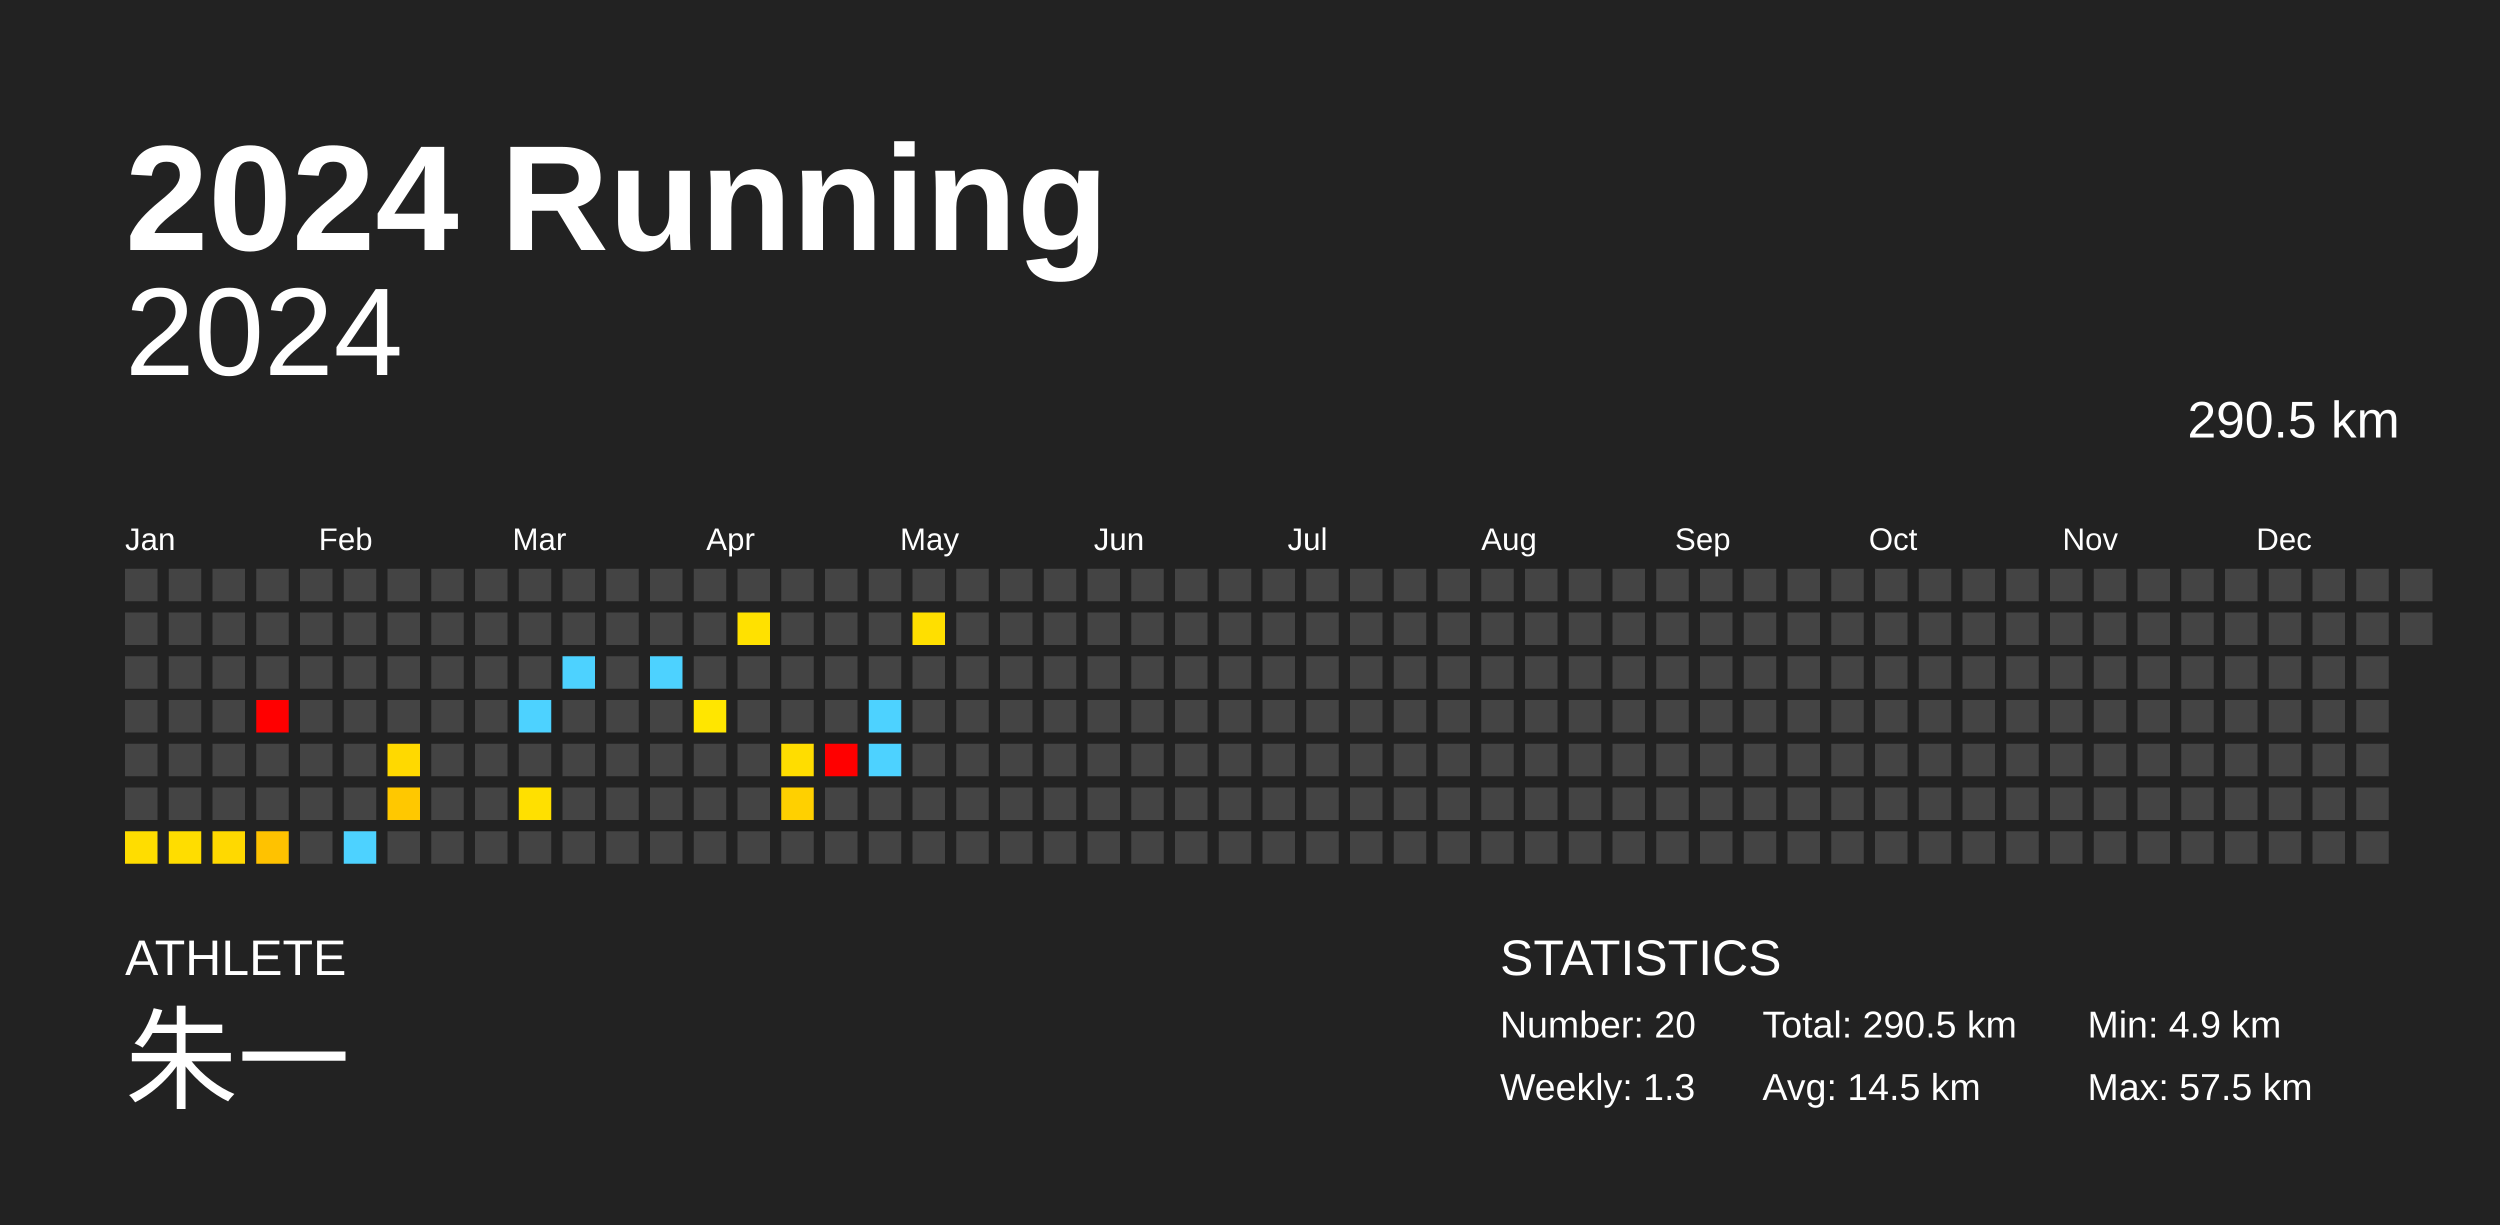
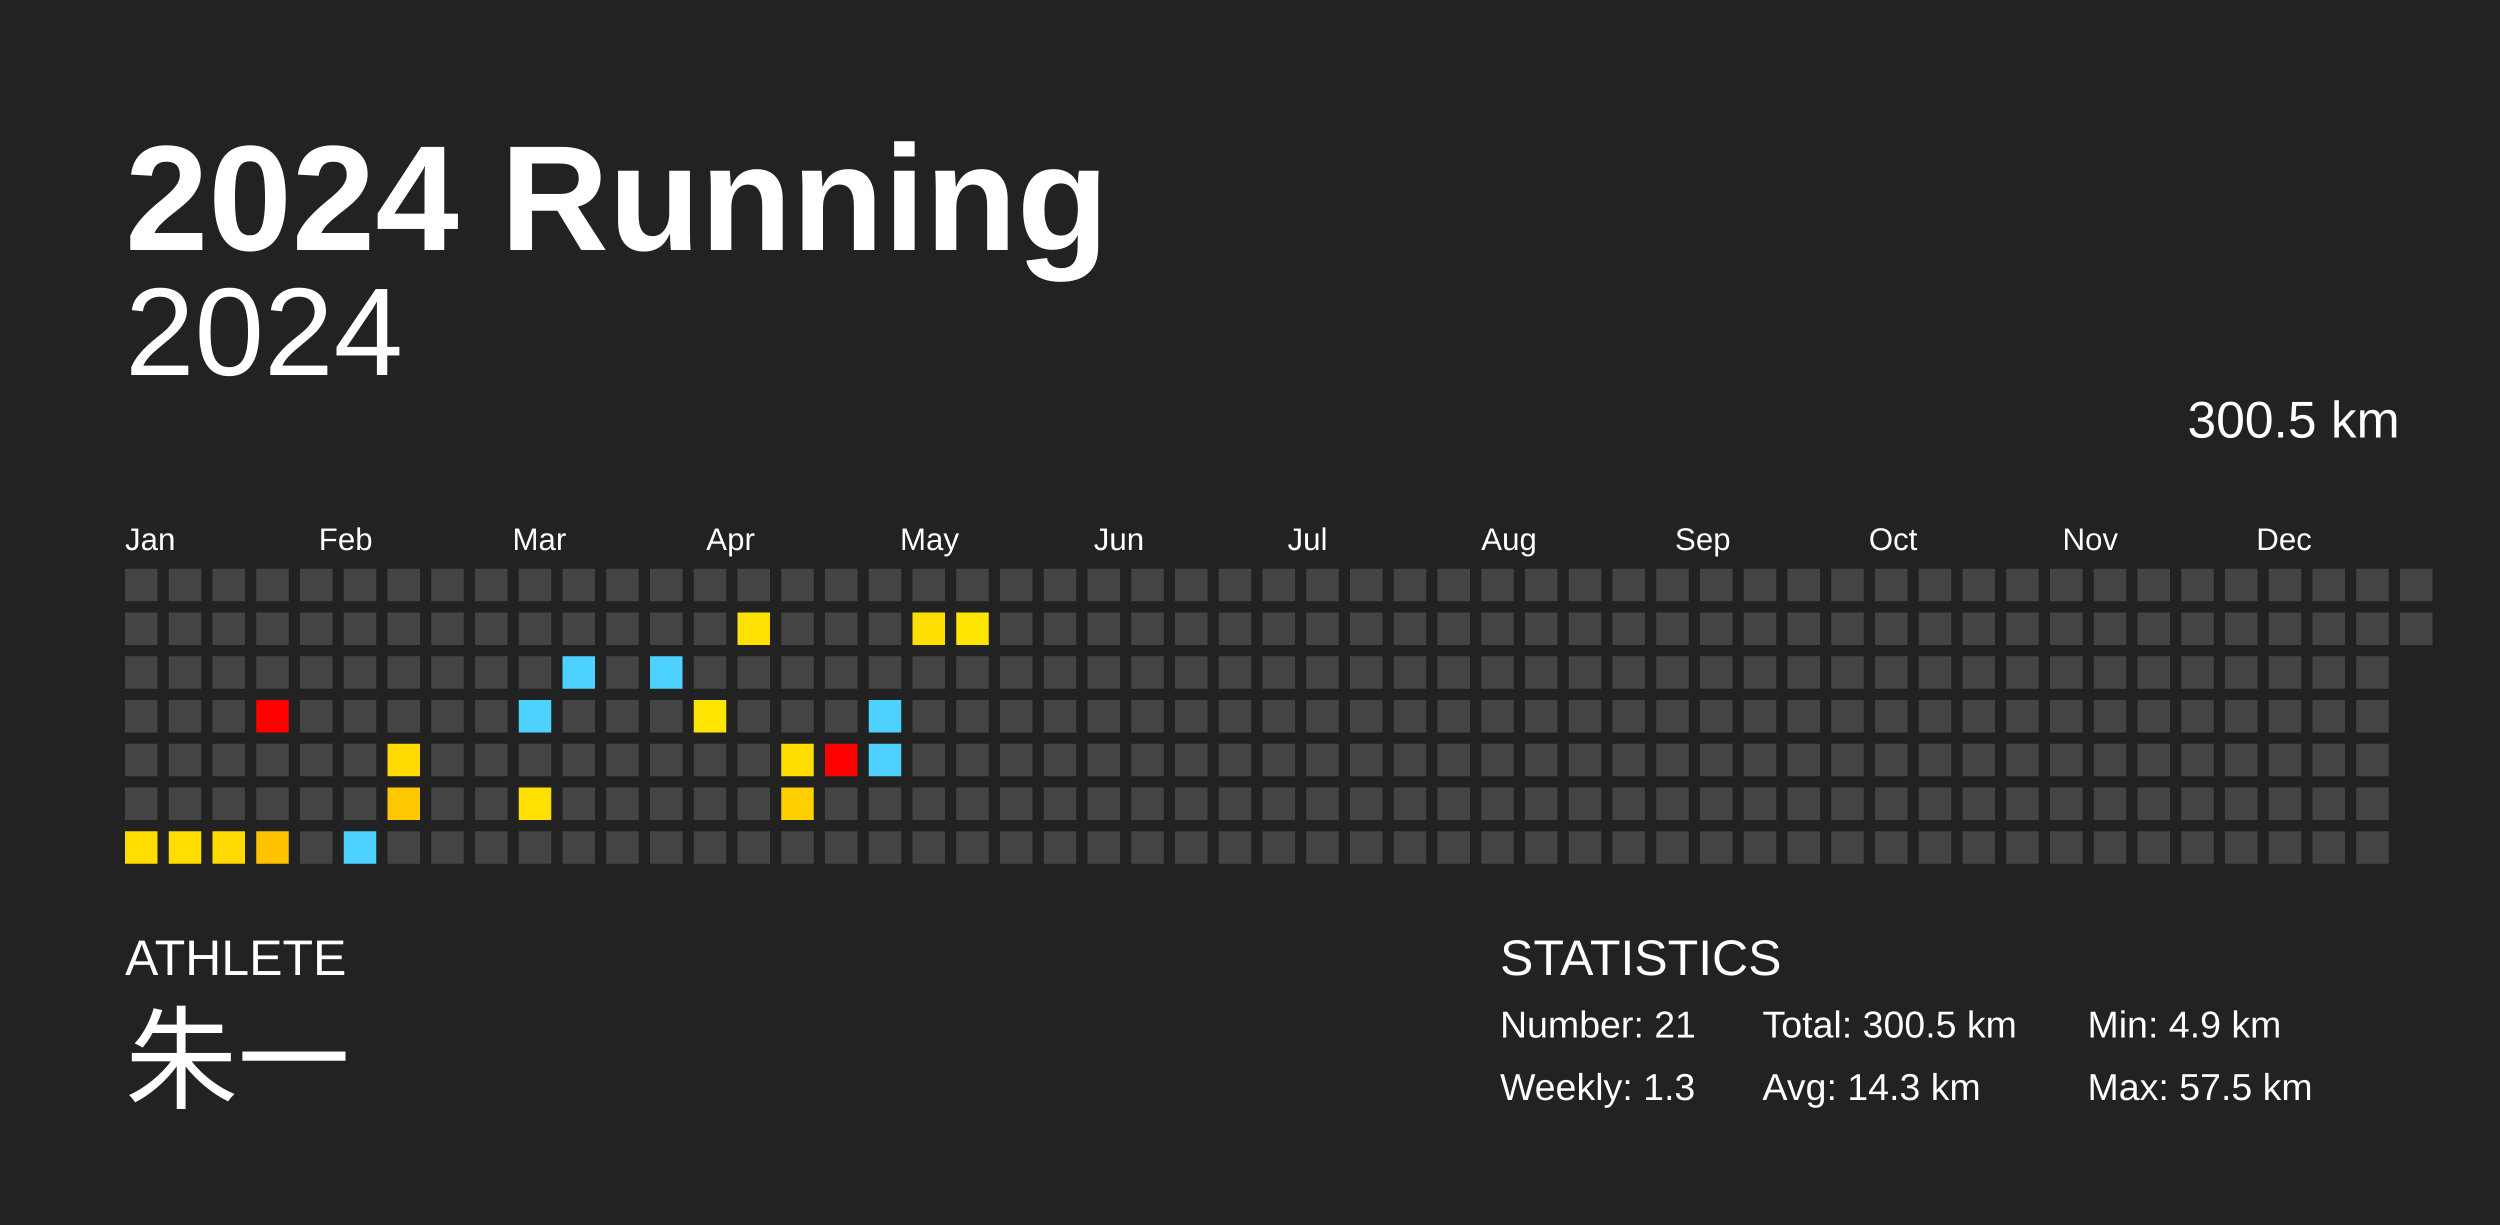
<svg xmlns="http://www.w3.org/2000/svg" baseProfile="full" height="98mm" version="1.1" viewBox="0,0,200,98" width="200mm">
  <defs />
  <rect fill="#222222" height="98" width="200" x="0" y="0" />
  <text fill="#FFFFFF" style="font-size:12px; font-family:Arial; font-weight:bold;" x="10" y="20">2024 Running</text>
  <text fill="#FFFFFF" style="font-size:4px; font-family:Arial" x="10" y="78">ATHLETE</text>
  <text fill="#FFFFFF" style="font-size:9px; font-family:Arial" x="10" y="88">朱一</text>
  <text fill="#FFFFFF" style="font-size:4px; font-family:Arial" x="120" y="78">STATISTICS</text>
-   <text fill="#FFFFFF" style="font-size:3px; font-family:Arial" x="120" y="83">Number: 20</text>
+   <text fill="#FFFFFF" style="font-size:3px; font-family:Arial" x="120" y="83">Number: 21</text>
  <text fill="#FFFFFF" style="font-size:3px; font-family:Arial" x="120" y="88">Weekly: 1.3</text>
-   <text fill="#FFFFFF" style="font-size:3px; font-family:Arial" x="141" y="83">Total: 290.5 km</text>
-   <text fill="#FFFFFF" style="font-size:3px; font-family:Arial" x="141" y="88">Avg: 14.5 km</text>
+   <text fill="#FFFFFF" style="font-size:3px; font-family:Arial" x="141" y="83">Total: 300.5 km</text>
+   <text fill="#FFFFFF" style="font-size:3px; font-family:Arial" x="141" y="88">Avg: 14.3 km</text>
  <text fill="#FFFFFF" style="font-size:3px; font-family:Arial" x="167" y="83">Min: 4.9 km</text>
  <text fill="#FFFFFF" style="font-size:3px; font-family:Arial" x="167" y="88">Max: 57.5 km</text>
  <text alignment-baseline="hanging" fill="#FFFFFF" style="font-size:10.0px; font-family:Arial;" x="10" y="30">2024</text>
-   <text alignment-baseline="hanging" fill="#FFFFFF" style="font-size:4.125px; font-family:Arial;" x="175" y="35">290.5 km</text>
+   <text alignment-baseline="hanging" fill="#FFFFFF" style="font-size:4.125px; font-family:Arial;" x="175" y="35">300.5 km</text>
  <text fill="#FFFFFF" style="font-size:2.5px; font-family:Arial" x="10.0" y="44">Jan</text>
  <text fill="#FFFFFF" style="font-size:2.5px; font-family:Arial" x="25.5" y="44">Feb</text>
  <text fill="#FFFFFF" style="font-size:2.5px; font-family:Arial" x="41.0" y="44">Mar</text>
  <text fill="#FFFFFF" style="font-size:2.5px; font-family:Arial" x="56.5" y="44">Apr</text>
  <text fill="#FFFFFF" style="font-size:2.5px; font-family:Arial" x="72.0" y="44">May</text>
  <text fill="#FFFFFF" style="font-size:2.5px; font-family:Arial" x="87.5" y="44">Jun</text>
  <text fill="#FFFFFF" style="font-size:2.5px; font-family:Arial" x="103.0" y="44">Jul</text>
  <text fill="#FFFFFF" style="font-size:2.5px; font-family:Arial" x="118.5" y="44">Aug</text>
  <text fill="#FFFFFF" style="font-size:2.5px; font-family:Arial" x="134.0" y="44">Sep</text>
  <text fill="#FFFFFF" style="font-size:2.5px; font-family:Arial" x="149.5" y="44">Oct</text>
  <text fill="#FFFFFF" style="font-size:2.5px; font-family:Arial" x="165.0" y="44">Nov</text>
  <text fill="#FFFFFF" style="font-size:2.5px; font-family:Arial" x="180.5" y="44">Dec</text>
  <rect fill="#444444" height="2.6" width="2.6" x="10.0" y="45.5" />
  <rect fill="#444444" height="2.6" width="2.6" x="10.0" y="49.0" />
  <rect fill="#444444" height="2.6" width="2.6" x="10.0" y="52.5" />
  <rect fill="#444444" height="2.6" width="2.6" x="10.0" y="56.0" />
  <rect fill="#444444" height="2.6" width="2.6" x="10.0" y="59.5" />
  <rect fill="#444444" height="2.6" width="2.6" x="10.0" y="63.0" />
  <rect fill="#ffdd00" height="2.6" width="2.6" x="10.0" y="66.5" />
  <rect fill="#444444" height="2.6" width="2.6" x="13.5" y="45.5" />
  <rect fill="#444444" height="2.6" width="2.6" x="13.5" y="49.0" />
  <rect fill="#444444" height="2.6" width="2.6" x="13.5" y="52.5" />
  <rect fill="#444444" height="2.6" width="2.6" x="13.5" y="56.0" />
  <rect fill="#444444" height="2.6" width="2.6" x="13.5" y="59.5" />
  <rect fill="#444444" height="2.6" width="2.6" x="13.5" y="63.0" />
  <rect fill="#ffdd00" height="2.6" width="2.6" x="13.5" y="66.5" />
  <rect fill="#444444" height="2.6" width="2.6" x="17.0" y="45.5" />
  <rect fill="#444444" height="2.6" width="2.6" x="17.0" y="49.0" />
  <rect fill="#444444" height="2.6" width="2.6" x="17.0" y="52.5" />
  <rect fill="#444444" height="2.6" width="2.6" x="17.0" y="56.0" />
  <rect fill="#444444" height="2.6" width="2.6" x="17.0" y="59.5" />
  <rect fill="#444444" height="2.6" width="2.6" x="17.0" y="63.0" />
  <rect fill="#ffd900" height="2.6" width="2.6" x="17.0" y="66.5" />
  <rect fill="#444444" height="2.6" width="2.6" x="20.5" y="45.5" />
  <rect fill="#444444" height="2.6" width="2.6" x="20.5" y="49.0" />
  <rect fill="#444444" height="2.6" width="2.6" x="20.5" y="52.5" />
  <rect fill="red" height="2.6" width="2.6" x="20.5" y="56.0" />
  <rect fill="#444444" height="2.6" width="2.6" x="20.5" y="59.5" />
  <rect fill="#444444" height="2.6" width="2.6" x="20.5" y="63.0" />
  <rect fill="#ffc200" height="2.6" width="2.6" x="20.5" y="66.5" />
  <rect fill="#444444" height="2.6" width="2.6" x="24.0" y="45.5" />
  <rect fill="#444444" height="2.6" width="2.6" x="24.0" y="49.0" />
  <rect fill="#444444" height="2.6" width="2.6" x="24.0" y="52.5" />
  <rect fill="#444444" height="2.6" width="2.6" x="24.0" y="56.0" />
  <rect fill="#444444" height="2.6" width="2.6" x="24.0" y="59.5" />
  <rect fill="#444444" height="2.6" width="2.6" x="24.0" y="63.0" />
  <rect fill="#444444" height="2.6" width="2.6" x="24.0" y="66.5" />
  <rect fill="#444444" height="2.6" width="2.6" x="27.5" y="45.5" />
  <rect fill="#444444" height="2.6" width="2.6" x="27.5" y="49.0" />
  <rect fill="#444444" height="2.6" width="2.6" x="27.5" y="52.5" />
  <rect fill="#444444" height="2.6" width="2.6" x="27.5" y="56.0" />
  <rect fill="#444444" height="2.6" width="2.6" x="27.5" y="59.5" />
  <rect fill="#444444" height="2.6" width="2.6" x="27.5" y="63.0" />
  <rect fill="#4dd2ff" height="2.6" width="2.6" x="27.5" y="66.5" />
  <rect fill="#444444" height="2.6" width="2.6" x="31.0" y="45.5" />
  <rect fill="#444444" height="2.6" width="2.6" x="31.0" y="49.0" />
  <rect fill="#444444" height="2.6" width="2.6" x="31.0" y="52.5" />
  <rect fill="#444444" height="2.6" width="2.6" x="31.0" y="56.0" />
  <rect fill="#ffd900" height="2.6" width="2.6" x="31.0" y="59.5" />
  <rect fill="#ffc800" height="2.6" width="2.6" x="31.0" y="63.0" />
  <rect fill="#444444" height="2.6" width="2.6" x="31.0" y="66.5" />
  <rect fill="#444444" height="2.6" width="2.6" x="34.5" y="45.5" />
  <rect fill="#444444" height="2.6" width="2.6" x="34.5" y="49.0" />
  <rect fill="#444444" height="2.6" width="2.6" x="34.5" y="52.5" />
  <rect fill="#444444" height="2.6" width="2.6" x="34.5" y="56.0" />
  <rect fill="#444444" height="2.6" width="2.6" x="34.5" y="59.5" />
  <rect fill="#444444" height="2.6" width="2.6" x="34.5" y="63.0" />
  <rect fill="#444444" height="2.6" width="2.6" x="34.5" y="66.5" />
  <rect fill="#444444" height="2.6" width="2.6" x="38.0" y="45.5" />
  <rect fill="#444444" height="2.6" width="2.6" x="38.0" y="49.0" />
  <rect fill="#444444" height="2.6" width="2.6" x="38.0" y="52.5" />
  <rect fill="#444444" height="2.6" width="2.6" x="38.0" y="56.0" />
  <rect fill="#444444" height="2.6" width="2.6" x="38.0" y="59.5" />
  <rect fill="#444444" height="2.6" width="2.6" x="38.0" y="63.0" />
  <rect fill="#444444" height="2.6" width="2.6" x="38.0" y="66.5" />
  <rect fill="#444444" height="2.6" width="2.6" x="41.5" y="45.5" />
  <rect fill="#444444" height="2.6" width="2.6" x="41.5" y="49.0" />
  <rect fill="#444444" height="2.6" width="2.6" x="41.5" y="52.5" />
  <rect fill="#4dd2ff" height="2.6" width="2.6" x="41.5" y="56.0" />
  <rect fill="#444444" height="2.6" width="2.6" x="41.5" y="59.5" />
  <rect fill="#ffe000" height="2.6" width="2.6" x="41.5" y="63.0" />
  <rect fill="#444444" height="2.6" width="2.6" x="41.5" y="66.5" />
  <rect fill="#444444" height="2.6" width="2.6" x="45.0" y="45.5" />
  <rect fill="#444444" height="2.6" width="2.6" x="45.0" y="49.0" />
  <rect fill="#4dd2ff" height="2.6" width="2.6" x="45.0" y="52.5" />
  <rect fill="#444444" height="2.6" width="2.6" x="45.0" y="56.0" />
  <rect fill="#444444" height="2.6" width="2.6" x="45.0" y="59.5" />
  <rect fill="#444444" height="2.6" width="2.6" x="45.0" y="63.0" />
  <rect fill="#444444" height="2.6" width="2.6" x="45.0" y="66.5" />
  <rect fill="#444444" height="2.6" width="2.6" x="48.5" y="45.5" />
  <rect fill="#444444" height="2.6" width="2.6" x="48.5" y="49.0" />
  <rect fill="#444444" height="2.6" width="2.6" x="48.5" y="52.5" />
  <rect fill="#444444" height="2.6" width="2.6" x="48.5" y="56.0" />
  <rect fill="#444444" height="2.6" width="2.6" x="48.5" y="59.5" />
  <rect fill="#444444" height="2.6" width="2.6" x="48.5" y="63.0" />
  <rect fill="#444444" height="2.6" width="2.6" x="48.5" y="66.5" />
  <rect fill="#444444" height="2.6" width="2.6" x="52.0" y="45.5" />
  <rect fill="#444444" height="2.6" width="2.6" x="52.0" y="49.0" />
  <rect fill="#4dd2ff" height="2.6" width="2.6" x="52.0" y="52.5" />
  <rect fill="#444444" height="2.6" width="2.6" x="52.0" y="56.0" />
  <rect fill="#444444" height="2.6" width="2.6" x="52.0" y="59.5" />
  <rect fill="#444444" height="2.6" width="2.6" x="52.0" y="63.0" />
  <rect fill="#444444" height="2.6" width="2.6" x="52.0" y="66.5" />
  <rect fill="#444444" height="2.6" width="2.6" x="55.5" y="45.5" />
  <rect fill="#444444" height="2.6" width="2.6" x="55.5" y="49.0" />
  <rect fill="#444444" height="2.6" width="2.6" x="55.5" y="52.5" />
  <rect fill="#ffe600" height="2.6" width="2.6" x="55.5" y="56.0" />
  <rect fill="#444444" height="2.6" width="2.6" x="55.5" y="59.5" />
  <rect fill="#444444" height="2.6" width="2.6" x="55.5" y="63.0" />
  <rect fill="#444444" height="2.6" width="2.6" x="55.5" y="66.5" />
  <rect fill="#444444" height="2.6" width="2.6" x="59.0" y="45.5" />
  <rect fill="#ffe100" height="2.6" width="2.6" x="59.0" y="49.0" />
  <rect fill="#444444" height="2.6" width="2.6" x="59.0" y="52.5" />
  <rect fill="#444444" height="2.6" width="2.6" x="59.0" y="56.0" />
  <rect fill="#444444" height="2.6" width="2.6" x="59.0" y="59.5" />
  <rect fill="#444444" height="2.6" width="2.6" x="59.0" y="63.0" />
  <rect fill="#444444" height="2.6" width="2.6" x="59.0" y="66.5" />
  <rect fill="#444444" height="2.6" width="2.6" x="62.5" y="45.5" />
  <rect fill="#444444" height="2.6" width="2.6" x="62.5" y="49.0" />
  <rect fill="#444444" height="2.6" width="2.6" x="62.5" y="52.5" />
  <rect fill="#444444" height="2.6" width="2.6" x="62.5" y="56.0" />
  <rect fill="#ffdd00" height="2.6" width="2.6" x="62.5" y="59.5" />
  <rect fill="#ffd000" height="2.6" width="2.6" x="62.5" y="63.0" />
  <rect fill="#444444" height="2.6" width="2.6" x="62.5" y="66.5" />
  <rect fill="#444444" height="2.6" width="2.6" x="66.0" y="45.5" />
  <rect fill="#444444" height="2.6" width="2.6" x="66.0" y="49.0" />
  <rect fill="#444444" height="2.6" width="2.6" x="66.0" y="52.5" />
  <rect fill="#444444" height="2.6" width="2.6" x="66.0" y="56.0" />
  <rect fill="red" height="2.6" width="2.6" x="66.0" y="59.5" />
  <rect fill="#444444" height="2.6" width="2.6" x="66.0" y="63.0" />
  <rect fill="#444444" height="2.6" width="2.6" x="66.0" y="66.5" />
  <rect fill="#444444" height="2.6" width="2.6" x="69.5" y="45.5" />
  <rect fill="#444444" height="2.6" width="2.6" x="69.5" y="49.0" />
  <rect fill="#444444" height="2.6" width="2.6" x="69.5" y="52.5" />
  <rect fill="#4dd2ff" height="2.6" width="2.6" x="69.5" y="56.0" />
  <rect fill="#4dd2ff" height="2.6" width="2.6" x="69.5" y="59.5" />
  <rect fill="#444444" height="2.6" width="2.6" x="69.5" y="63.0" />
  <rect fill="#444444" height="2.6" width="2.6" x="69.5" y="66.5" />
  <rect fill="#444444" height="2.6" width="2.6" x="73.0" y="45.5" />
  <rect fill="#ffdf00" height="2.6" width="2.6" x="73.0" y="49.0" />
  <rect fill="#444444" height="2.6" width="2.6" x="73.0" y="52.5" />
  <rect fill="#444444" height="2.6" width="2.6" x="73.0" y="56.0" />
  <rect fill="#444444" height="2.6" width="2.6" x="73.0" y="59.5" />
  <rect fill="#444444" height="2.6" width="2.6" x="73.0" y="63.0" />
  <rect fill="#444444" height="2.6" width="2.6" x="73.0" y="66.5" />
  <rect fill="#444444" height="2.6" width="2.6" x="76.5" y="45.5" />
-   <rect fill="#444444" height="2.6" width="2.6" x="76.5" y="49.0" />
+   <rect fill="#ffe600" height="2.6" width="2.6" x="76.5" y="49.0" />
  <rect fill="#444444" height="2.6" width="2.6" x="76.5" y="52.5" />
  <rect fill="#444444" height="2.6" width="2.6" x="76.5" y="56.0" />
  <rect fill="#444444" height="2.6" width="2.6" x="76.5" y="59.5" />
  <rect fill="#444444" height="2.6" width="2.6" x="76.5" y="63.0" />
  <rect fill="#444444" height="2.6" width="2.6" x="76.5" y="66.5" />
  <rect fill="#444444" height="2.6" width="2.6" x="80.0" y="45.5" />
  <rect fill="#444444" height="2.6" width="2.6" x="80.0" y="49.0" />
  <rect fill="#444444" height="2.6" width="2.6" x="80.0" y="52.5" />
  <rect fill="#444444" height="2.6" width="2.6" x="80.0" y="56.0" />
  <rect fill="#444444" height="2.6" width="2.6" x="80.0" y="59.5" />
  <rect fill="#444444" height="2.6" width="2.6" x="80.0" y="63.0" />
  <rect fill="#444444" height="2.6" width="2.6" x="80.0" y="66.5" />
  <rect fill="#444444" height="2.6" width="2.6" x="83.5" y="45.5" />
  <rect fill="#444444" height="2.6" width="2.6" x="83.5" y="49.0" />
  <rect fill="#444444" height="2.6" width="2.6" x="83.5" y="52.5" />
  <rect fill="#444444" height="2.6" width="2.6" x="83.5" y="56.0" />
  <rect fill="#444444" height="2.6" width="2.6" x="83.5" y="59.5" />
  <rect fill="#444444" height="2.6" width="2.6" x="83.5" y="63.0" />
  <rect fill="#444444" height="2.6" width="2.6" x="83.5" y="66.5" />
  <rect fill="#444444" height="2.6" width="2.6" x="87.0" y="45.5" />
  <rect fill="#444444" height="2.6" width="2.6" x="87.0" y="49.0" />
  <rect fill="#444444" height="2.6" width="2.6" x="87.0" y="52.5" />
  <rect fill="#444444" height="2.6" width="2.6" x="87.0" y="56.0" />
  <rect fill="#444444" height="2.6" width="2.6" x="87.0" y="59.5" />
  <rect fill="#444444" height="2.6" width="2.6" x="87.0" y="63.0" />
  <rect fill="#444444" height="2.6" width="2.6" x="87.0" y="66.5" />
  <rect fill="#444444" height="2.6" width="2.6" x="90.5" y="45.5" />
  <rect fill="#444444" height="2.6" width="2.6" x="90.5" y="49.0" />
  <rect fill="#444444" height="2.6" width="2.6" x="90.5" y="52.5" />
  <rect fill="#444444" height="2.6" width="2.6" x="90.5" y="56.0" />
  <rect fill="#444444" height="2.6" width="2.6" x="90.5" y="59.5" />
  <rect fill="#444444" height="2.6" width="2.6" x="90.5" y="63.0" />
  <rect fill="#444444" height="2.6" width="2.6" x="90.5" y="66.5" />
  <rect fill="#444444" height="2.6" width="2.6" x="94.0" y="45.5" />
  <rect fill="#444444" height="2.6" width="2.6" x="94.0" y="49.0" />
  <rect fill="#444444" height="2.6" width="2.6" x="94.0" y="52.5" />
  <rect fill="#444444" height="2.6" width="2.6" x="94.0" y="56.0" />
  <rect fill="#444444" height="2.6" width="2.6" x="94.0" y="59.5" />
  <rect fill="#444444" height="2.6" width="2.6" x="94.0" y="63.0" />
  <rect fill="#444444" height="2.6" width="2.6" x="94.0" y="66.5" />
  <rect fill="#444444" height="2.6" width="2.6" x="97.5" y="45.5" />
  <rect fill="#444444" height="2.6" width="2.6" x="97.5" y="49.0" />
  <rect fill="#444444" height="2.6" width="2.6" x="97.5" y="52.5" />
  <rect fill="#444444" height="2.6" width="2.6" x="97.5" y="56.0" />
  <rect fill="#444444" height="2.6" width="2.6" x="97.5" y="59.5" />
  <rect fill="#444444" height="2.6" width="2.6" x="97.5" y="63.0" />
  <rect fill="#444444" height="2.6" width="2.6" x="97.5" y="66.5" />
  <rect fill="#444444" height="2.6" width="2.6" x="101.0" y="45.5" />
  <rect fill="#444444" height="2.6" width="2.6" x="101.0" y="49.0" />
  <rect fill="#444444" height="2.6" width="2.6" x="101.0" y="52.5" />
  <rect fill="#444444" height="2.6" width="2.6" x="101.0" y="56.0" />
  <rect fill="#444444" height="2.6" width="2.6" x="101.0" y="59.5" />
  <rect fill="#444444" height="2.6" width="2.6" x="101.0" y="63.0" />
  <rect fill="#444444" height="2.6" width="2.6" x="101.0" y="66.5" />
  <rect fill="#444444" height="2.6" width="2.6" x="104.5" y="45.5" />
  <rect fill="#444444" height="2.6" width="2.6" x="104.5" y="49.0" />
  <rect fill="#444444" height="2.6" width="2.6" x="104.5" y="52.5" />
  <rect fill="#444444" height="2.6" width="2.6" x="104.5" y="56.0" />
  <rect fill="#444444" height="2.6" width="2.6" x="104.5" y="59.5" />
  <rect fill="#444444" height="2.6" width="2.6" x="104.5" y="63.0" />
  <rect fill="#444444" height="2.6" width="2.6" x="104.5" y="66.5" />
  <rect fill="#444444" height="2.6" width="2.6" x="108.0" y="45.5" />
  <rect fill="#444444" height="2.6" width="2.6" x="108.0" y="49.0" />
  <rect fill="#444444" height="2.6" width="2.6" x="108.0" y="52.5" />
  <rect fill="#444444" height="2.6" width="2.6" x="108.0" y="56.0" />
  <rect fill="#444444" height="2.6" width="2.6" x="108.0" y="59.5" />
  <rect fill="#444444" height="2.6" width="2.6" x="108.0" y="63.0" />
  <rect fill="#444444" height="2.6" width="2.6" x="108.0" y="66.5" />
  <rect fill="#444444" height="2.6" width="2.6" x="111.5" y="45.5" />
  <rect fill="#444444" height="2.6" width="2.6" x="111.5" y="49.0" />
  <rect fill="#444444" height="2.6" width="2.6" x="111.5" y="52.5" />
  <rect fill="#444444" height="2.6" width="2.6" x="111.5" y="56.0" />
  <rect fill="#444444" height="2.6" width="2.6" x="111.5" y="59.5" />
  <rect fill="#444444" height="2.6" width="2.6" x="111.5" y="63.0" />
  <rect fill="#444444" height="2.6" width="2.6" x="111.5" y="66.5" />
  <rect fill="#444444" height="2.6" width="2.6" x="115.0" y="45.5" />
  <rect fill="#444444" height="2.6" width="2.6" x="115.0" y="49.0" />
  <rect fill="#444444" height="2.6" width="2.6" x="115.0" y="52.5" />
  <rect fill="#444444" height="2.6" width="2.6" x="115.0" y="56.0" />
  <rect fill="#444444" height="2.6" width="2.6" x="115.0" y="59.5" />
  <rect fill="#444444" height="2.6" width="2.6" x="115.0" y="63.0" />
  <rect fill="#444444" height="2.6" width="2.6" x="115.0" y="66.5" />
  <rect fill="#444444" height="2.6" width="2.6" x="118.5" y="45.5" />
  <rect fill="#444444" height="2.6" width="2.6" x="118.5" y="49.0" />
  <rect fill="#444444" height="2.6" width="2.6" x="118.5" y="52.5" />
  <rect fill="#444444" height="2.6" width="2.6" x="118.5" y="56.0" />
  <rect fill="#444444" height="2.6" width="2.6" x="118.5" y="59.5" />
  <rect fill="#444444" height="2.6" width="2.6" x="118.5" y="63.0" />
  <rect fill="#444444" height="2.6" width="2.6" x="118.5" y="66.5" />
  <rect fill="#444444" height="2.6" width="2.6" x="122.0" y="45.5" />
  <rect fill="#444444" height="2.6" width="2.6" x="122.0" y="49.0" />
  <rect fill="#444444" height="2.6" width="2.6" x="122.0" y="52.5" />
  <rect fill="#444444" height="2.6" width="2.6" x="122.0" y="56.0" />
  <rect fill="#444444" height="2.6" width="2.6" x="122.0" y="59.5" />
  <rect fill="#444444" height="2.6" width="2.6" x="122.0" y="63.0" />
  <rect fill="#444444" height="2.6" width="2.6" x="122.0" y="66.5" />
  <rect fill="#444444" height="2.6" width="2.6" x="125.5" y="45.5" />
  <rect fill="#444444" height="2.6" width="2.6" x="125.5" y="49.0" />
  <rect fill="#444444" height="2.6" width="2.6" x="125.5" y="52.5" />
  <rect fill="#444444" height="2.6" width="2.6" x="125.5" y="56.0" />
  <rect fill="#444444" height="2.6" width="2.6" x="125.5" y="59.5" />
  <rect fill="#444444" height="2.6" width="2.6" x="125.5" y="63.0" />
  <rect fill="#444444" height="2.6" width="2.6" x="125.5" y="66.5" />
  <rect fill="#444444" height="2.6" width="2.6" x="129.0" y="45.5" />
  <rect fill="#444444" height="2.6" width="2.6" x="129.0" y="49.0" />
  <rect fill="#444444" height="2.6" width="2.6" x="129.0" y="52.5" />
  <rect fill="#444444" height="2.6" width="2.6" x="129.0" y="56.0" />
  <rect fill="#444444" height="2.6" width="2.6" x="129.0" y="59.5" />
  <rect fill="#444444" height="2.6" width="2.6" x="129.0" y="63.0" />
  <rect fill="#444444" height="2.6" width="2.6" x="129.0" y="66.5" />
  <rect fill="#444444" height="2.6" width="2.6" x="132.5" y="45.5" />
  <rect fill="#444444" height="2.6" width="2.6" x="132.5" y="49.0" />
  <rect fill="#444444" height="2.6" width="2.6" x="132.5" y="52.5" />
  <rect fill="#444444" height="2.6" width="2.6" x="132.5" y="56.0" />
  <rect fill="#444444" height="2.6" width="2.6" x="132.5" y="59.5" />
  <rect fill="#444444" height="2.6" width="2.6" x="132.5" y="63.0" />
  <rect fill="#444444" height="2.6" width="2.6" x="132.5" y="66.5" />
  <rect fill="#444444" height="2.6" width="2.6" x="136.0" y="45.5" />
  <rect fill="#444444" height="2.6" width="2.6" x="136.0" y="49.0" />
  <rect fill="#444444" height="2.6" width="2.6" x="136.0" y="52.5" />
  <rect fill="#444444" height="2.6" width="2.6" x="136.0" y="56.0" />
  <rect fill="#444444" height="2.6" width="2.6" x="136.0" y="59.5" />
  <rect fill="#444444" height="2.6" width="2.6" x="136.0" y="63.0" />
  <rect fill="#444444" height="2.6" width="2.6" x="136.0" y="66.5" />
  <rect fill="#444444" height="2.6" width="2.6" x="139.5" y="45.5" />
  <rect fill="#444444" height="2.6" width="2.6" x="139.5" y="49.0" />
  <rect fill="#444444" height="2.6" width="2.6" x="139.5" y="52.5" />
  <rect fill="#444444" height="2.6" width="2.6" x="139.5" y="56.0" />
  <rect fill="#444444" height="2.6" width="2.6" x="139.5" y="59.5" />
  <rect fill="#444444" height="2.6" width="2.6" x="139.5" y="63.0" />
  <rect fill="#444444" height="2.6" width="2.6" x="139.5" y="66.5" />
  <rect fill="#444444" height="2.6" width="2.6" x="143.0" y="45.5" />
  <rect fill="#444444" height="2.6" width="2.6" x="143.0" y="49.0" />
  <rect fill="#444444" height="2.6" width="2.6" x="143.0" y="52.5" />
  <rect fill="#444444" height="2.6" width="2.6" x="143.0" y="56.0" />
  <rect fill="#444444" height="2.6" width="2.6" x="143.0" y="59.5" />
  <rect fill="#444444" height="2.6" width="2.6" x="143.0" y="63.0" />
  <rect fill="#444444" height="2.6" width="2.6" x="143.0" y="66.5" />
  <rect fill="#444444" height="2.6" width="2.6" x="146.5" y="45.5" />
  <rect fill="#444444" height="2.6" width="2.6" x="146.5" y="49.0" />
  <rect fill="#444444" height="2.6" width="2.6" x="146.5" y="52.5" />
  <rect fill="#444444" height="2.6" width="2.6" x="146.5" y="56.0" />
  <rect fill="#444444" height="2.6" width="2.6" x="146.5" y="59.5" />
  <rect fill="#444444" height="2.6" width="2.6" x="146.5" y="63.0" />
  <rect fill="#444444" height="2.6" width="2.6" x="146.5" y="66.5" />
  <rect fill="#444444" height="2.6" width="2.6" x="150.0" y="45.5" />
  <rect fill="#444444" height="2.6" width="2.6" x="150.0" y="49.0" />
  <rect fill="#444444" height="2.6" width="2.6" x="150.0" y="52.5" />
  <rect fill="#444444" height="2.6" width="2.6" x="150.0" y="56.0" />
  <rect fill="#444444" height="2.6" width="2.6" x="150.0" y="59.5" />
  <rect fill="#444444" height="2.6" width="2.6" x="150.0" y="63.0" />
  <rect fill="#444444" height="2.6" width="2.6" x="150.0" y="66.5" />
  <rect fill="#444444" height="2.6" width="2.6" x="153.5" y="45.5" />
  <rect fill="#444444" height="2.6" width="2.6" x="153.5" y="49.0" />
  <rect fill="#444444" height="2.6" width="2.6" x="153.5" y="52.5" />
  <rect fill="#444444" height="2.6" width="2.6" x="153.5" y="56.0" />
  <rect fill="#444444" height="2.6" width="2.6" x="153.5" y="59.5" />
  <rect fill="#444444" height="2.6" width="2.6" x="153.5" y="63.0" />
  <rect fill="#444444" height="2.6" width="2.6" x="153.5" y="66.5" />
  <rect fill="#444444" height="2.6" width="2.6" x="157.0" y="45.5" />
  <rect fill="#444444" height="2.6" width="2.6" x="157.0" y="49.0" />
  <rect fill="#444444" height="2.6" width="2.6" x="157.0" y="52.5" />
  <rect fill="#444444" height="2.6" width="2.6" x="157.0" y="56.0" />
  <rect fill="#444444" height="2.6" width="2.6" x="157.0" y="59.5" />
  <rect fill="#444444" height="2.6" width="2.6" x="157.0" y="63.0" />
  <rect fill="#444444" height="2.6" width="2.6" x="157.0" y="66.5" />
  <rect fill="#444444" height="2.6" width="2.6" x="160.5" y="45.5" />
  <rect fill="#444444" height="2.6" width="2.6" x="160.5" y="49.0" />
  <rect fill="#444444" height="2.6" width="2.6" x="160.5" y="52.5" />
  <rect fill="#444444" height="2.6" width="2.6" x="160.5" y="56.0" />
  <rect fill="#444444" height="2.6" width="2.6" x="160.5" y="59.5" />
  <rect fill="#444444" height="2.6" width="2.6" x="160.5" y="63.0" />
  <rect fill="#444444" height="2.6" width="2.6" x="160.5" y="66.5" />
  <rect fill="#444444" height="2.6" width="2.6" x="164.0" y="45.5" />
  <rect fill="#444444" height="2.6" width="2.6" x="164.0" y="49.0" />
  <rect fill="#444444" height="2.6" width="2.6" x="164.0" y="52.5" />
  <rect fill="#444444" height="2.6" width="2.6" x="164.0" y="56.0" />
  <rect fill="#444444" height="2.6" width="2.6" x="164.0" y="59.5" />
  <rect fill="#444444" height="2.6" width="2.6" x="164.0" y="63.0" />
  <rect fill="#444444" height="2.6" width="2.6" x="164.0" y="66.5" />
  <rect fill="#444444" height="2.6" width="2.6" x="167.5" y="45.5" />
  <rect fill="#444444" height="2.6" width="2.6" x="167.5" y="49.0" />
  <rect fill="#444444" height="2.6" width="2.6" x="167.5" y="52.5" />
  <rect fill="#444444" height="2.6" width="2.6" x="167.5" y="56.0" />
  <rect fill="#444444" height="2.6" width="2.6" x="167.5" y="59.5" />
  <rect fill="#444444" height="2.6" width="2.6" x="167.5" y="63.0" />
  <rect fill="#444444" height="2.6" width="2.6" x="167.5" y="66.5" />
  <rect fill="#444444" height="2.6" width="2.6" x="171.0" y="45.5" />
  <rect fill="#444444" height="2.6" width="2.6" x="171.0" y="49.0" />
  <rect fill="#444444" height="2.6" width="2.6" x="171.0" y="52.5" />
  <rect fill="#444444" height="2.6" width="2.6" x="171.0" y="56.0" />
  <rect fill="#444444" height="2.6" width="2.6" x="171.0" y="59.5" />
  <rect fill="#444444" height="2.6" width="2.6" x="171.0" y="63.0" />
  <rect fill="#444444" height="2.6" width="2.6" x="171.0" y="66.5" />
  <rect fill="#444444" height="2.6" width="2.6" x="174.5" y="45.5" />
  <rect fill="#444444" height="2.6" width="2.6" x="174.5" y="49.0" />
  <rect fill="#444444" height="2.6" width="2.6" x="174.5" y="52.5" />
  <rect fill="#444444" height="2.6" width="2.6" x="174.5" y="56.0" />
  <rect fill="#444444" height="2.6" width="2.6" x="174.5" y="59.5" />
  <rect fill="#444444" height="2.6" width="2.6" x="174.5" y="63.0" />
  <rect fill="#444444" height="2.6" width="2.6" x="174.5" y="66.5" />
  <rect fill="#444444" height="2.6" width="2.6" x="178.0" y="45.5" />
  <rect fill="#444444" height="2.6" width="2.6" x="178.0" y="49.0" />
  <rect fill="#444444" height="2.6" width="2.6" x="178.0" y="52.5" />
  <rect fill="#444444" height="2.6" width="2.6" x="178.0" y="56.0" />
  <rect fill="#444444" height="2.6" width="2.6" x="178.0" y="59.5" />
  <rect fill="#444444" height="2.6" width="2.6" x="178.0" y="63.0" />
  <rect fill="#444444" height="2.6" width="2.6" x="178.0" y="66.5" />
  <rect fill="#444444" height="2.6" width="2.6" x="181.5" y="45.5" />
  <rect fill="#444444" height="2.6" width="2.6" x="181.5" y="49.0" />
  <rect fill="#444444" height="2.6" width="2.6" x="181.5" y="52.5" />
  <rect fill="#444444" height="2.6" width="2.6" x="181.5" y="56.0" />
  <rect fill="#444444" height="2.6" width="2.6" x="181.5" y="59.5" />
  <rect fill="#444444" height="2.6" width="2.6" x="181.5" y="63.0" />
  <rect fill="#444444" height="2.6" width="2.6" x="181.5" y="66.5" />
  <rect fill="#444444" height="2.6" width="2.6" x="185.0" y="45.5" />
  <rect fill="#444444" height="2.6" width="2.6" x="185.0" y="49.0" />
  <rect fill="#444444" height="2.6" width="2.6" x="185.0" y="52.5" />
  <rect fill="#444444" height="2.6" width="2.6" x="185.0" y="56.0" />
  <rect fill="#444444" height="2.6" width="2.6" x="185.0" y="59.5" />
  <rect fill="#444444" height="2.6" width="2.6" x="185.0" y="63.0" />
  <rect fill="#444444" height="2.6" width="2.6" x="185.0" y="66.5" />
  <rect fill="#444444" height="2.6" width="2.6" x="188.5" y="45.5" />
  <rect fill="#444444" height="2.6" width="2.6" x="188.5" y="49.0" />
  <rect fill="#444444" height="2.6" width="2.6" x="188.5" y="52.5" />
  <rect fill="#444444" height="2.6" width="2.6" x="188.5" y="56.0" />
  <rect fill="#444444" height="2.6" width="2.6" x="188.5" y="59.5" />
  <rect fill="#444444" height="2.6" width="2.6" x="188.5" y="63.0" />
  <rect fill="#444444" height="2.6" width="2.6" x="188.5" y="66.5" />
  <rect fill="#444444" height="2.6" width="2.6" x="192.0" y="45.5" />
  <rect fill="#444444" height="2.6" width="2.6" x="192.0" y="49.0" />
</svg>
